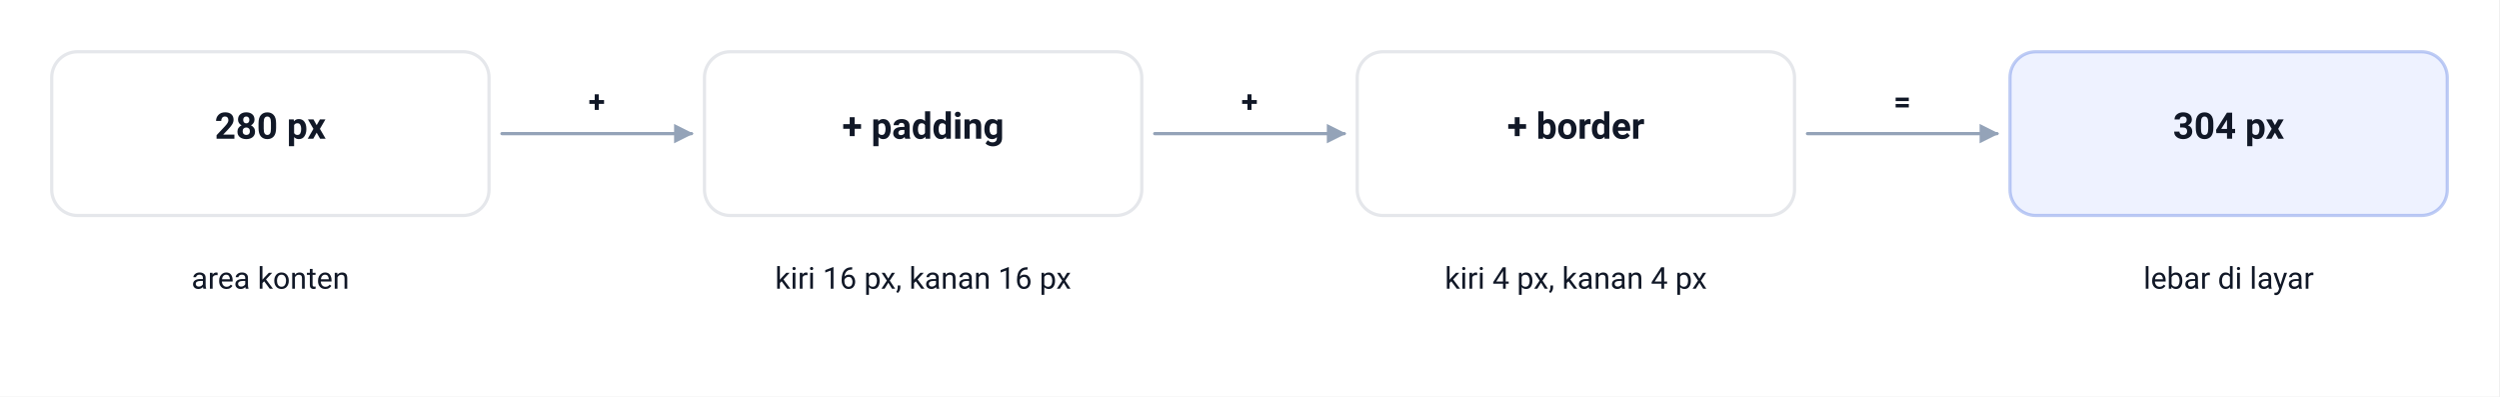
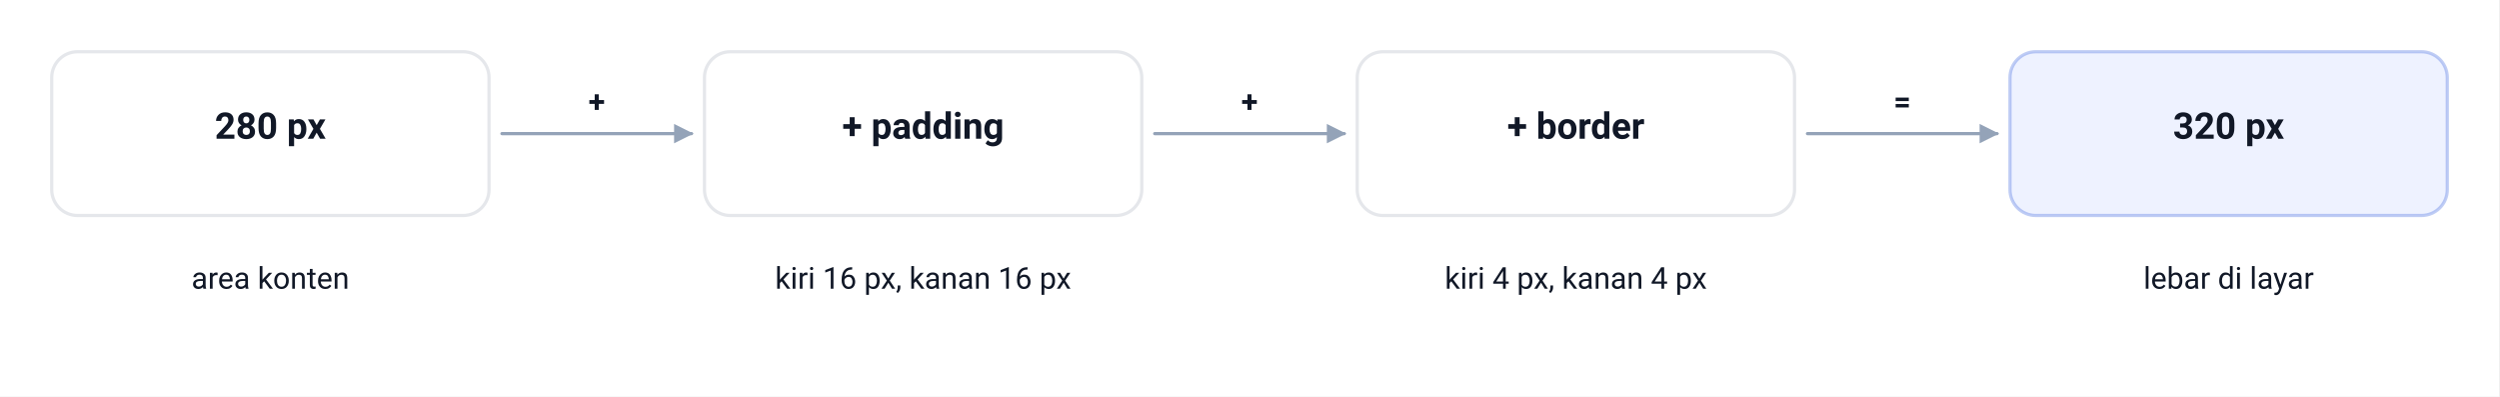
- <svg xmlns="http://www.w3.org/2000/svg" viewBox="0 0 1160 184" width="1160" height="184" role="img" aria-label="Lebar 280 piksel hanya area konten; padding 16 piksel kiri-kanan dan border 4 piksel kiri-kanan ditambahkan di luarnya, sehingga lebarnya 304 piksel.">
+ <svg xmlns="http://www.w3.org/2000/svg" viewBox="0 0 1160 184" width="1160" height="184" role="img" aria-label="Lebar 280 piksel hanya area konten; padding 16 piksel kiri-kanan dan border 4 piksel kiri-kanan ditambahkan di luarnya, sehingga lebarnya 320 piksel.">
  <defs>
    <marker id="a-neutral" viewBox="0 0 10 10" refX="9" refY="5" markerWidth="6" markerHeight="6" orient="auto-start-reverse">
      <path d="M0 0 L10 5 L0 10 z" fill="#111827" />
    </marker>
    <marker id="a-acc" viewBox="0 0 10 10" refX="9" refY="5" markerWidth="6" markerHeight="6" orient="auto-start-reverse">
      <path d="M0 0 L10 5 L0 10 z" fill="#1d4ed8" />
    </marker>
    <marker id="a-ink" viewBox="0 0 10 10" refX="9" refY="5" markerWidth="6" markerHeight="6" orient="auto-start-reverse">
      <path d="M0 0 L10 5 L0 10 z" fill="#ffffff" />
    </marker>
    <marker id="a-code" viewBox="0 0 10 10" refX="9" refY="5" markerWidth="6" markerHeight="6" orient="auto-start-reverse">
      <path d="M0 0 L10 5 L0 10 z" fill="#111827" />
    </marker>
    <marker id="a-red" viewBox="0 0 10 10" refX="9" refY="5" markerWidth="6" markerHeight="6" orient="auto-start-reverse">
      <path d="M0 0 L10 5 L0 10 z" fill="#b91c1c" />
    </marker>
    <marker id="a-green" viewBox="0 0 10 10" refX="9" refY="5" markerWidth="6" markerHeight="6" orient="auto-start-reverse">
      <path d="M0 0 L10 5 L0 10 z" fill="#15803d" />
    </marker>
    <marker id="a-amber" viewBox="0 0 10 10" refX="9" refY="5" markerWidth="6" markerHeight="6" orient="auto-start-reverse">
      <path d="M0 0 L10 5 L0 10 z" fill="#b45309" />
    </marker>
    <marker id="a-slate" viewBox="0 0 10 10" refX="9" refY="5" markerWidth="6" markerHeight="6" orient="auto-start-reverse">
      <path d="M0 0 L10 5 L0 10 z" fill="#94a3b8" />
    </marker>
    <filter id="softShadow" x="-20%" y="-20%" width="140%" height="140%">
      <feDropShadow dx="0" dy="1" stdDeviation="1.6" flood-color="#000" flood-opacity="0.06" />
    </filter>
  </defs>
  <style>.t{font-family:-apple-system, BlinkMacSystemFont, 'Segoe UI', Roboto, 'Helvetica Neue', Arial, 'Noto Sans', sans-serif;fill:#111827}.m{font-family:ui-monospace, SFMono-Regular, 'SF Mono', Menlo, Consolas, 'Liberation Mono', monospace;fill:#111827}.mu{fill:#6b7280}.mid{text-anchor:middle}.end{text-anchor:end}.b6{font-weight:600}.b7{font-weight:700}.s13{font-size:13px}.s14{font-size:14px}.s15{font-size:15px}.s16{font-size:16px}.s17{font-size:17px}.s18{font-size:18px}.s19{font-size:19px}.s20{font-size:20px}.s22{font-size:22px}.s24{font-size:24px}</style>
  <rect x="0" y="0" width="1160" height="184" fill="#ffffff" />
  <rect x="24" y="24" width="203" height="76" rx="12" fill="#ffffff" stroke="#e5e7eb" stroke-width="1.5" />
  <text class="t s17 b7 mid " x="125.5" y="64.38">280 px</text>
  <text class="t s14  mid " x="125.5" y="133.96" fill="#6b7280">area konten</text>
  <line x1="233" y1="62" x2="321" y2="62" stroke="#94a3b8" stroke-width="1.5" stroke-linecap="round" marker-end="url(#a-slate)" />
  <text class="t s14 b7 mid " x="277" y="52" fill="#1d4ed8">+</text>
  <rect x="327" y="24" width="203" height="76" rx="12" fill="#ffffff" stroke="#e5e7eb" stroke-width="1.5" />
  <text class="t s17 b7 mid " x="428.5" y="64.38">+ padding</text>
  <text class="t s14  mid " x="428.5" y="133.96" fill="#6b7280">kiri 16 px, kanan 16 px</text>
  <line x1="536" y1="62" x2="624" y2="62" stroke="#94a3b8" stroke-width="1.5" stroke-linecap="round" marker-end="url(#a-slate)" />
  <text class="t s14 b7 mid " x="580" y="52" fill="#1d4ed8">+</text>
  <rect x="630" y="24" width="203" height="76" rx="12" fill="#ffffff" stroke="#e5e7eb" stroke-width="1.5" />
  <text class="t s17 b7 mid " x="731.5" y="64.38">+ border</text>
  <text class="t s14  mid " x="731.5" y="133.96" fill="#6b7280">kiri 4 px, kanan 4 px</text>
  <line x1="839" y1="62" x2="927" y2="62" stroke="#94a3b8" stroke-width="1.5" stroke-linecap="round" marker-end="url(#a-slate)" />
  <text class="t s14 b7 mid " x="883" y="52" fill="#1d4ed8">=</text>
  <rect x="933" y="24" width="203" height="76" rx="12" fill="#eef2ff" stroke="rgba(29,78,216,0.28)" stroke-width="1.5" />
-   <text class="t s17 b7 mid " x="1034.5" y="64.38" fill="#1d4ed8">304 px</text>
+   <text class="t s17 b7 mid " x="1034.5" y="64.38" fill="#1d4ed8">320 px</text>
  <text class="t s14  mid " x="1034.5" y="133.96" fill="#6b7280">lebar di layar</text>
</svg>
